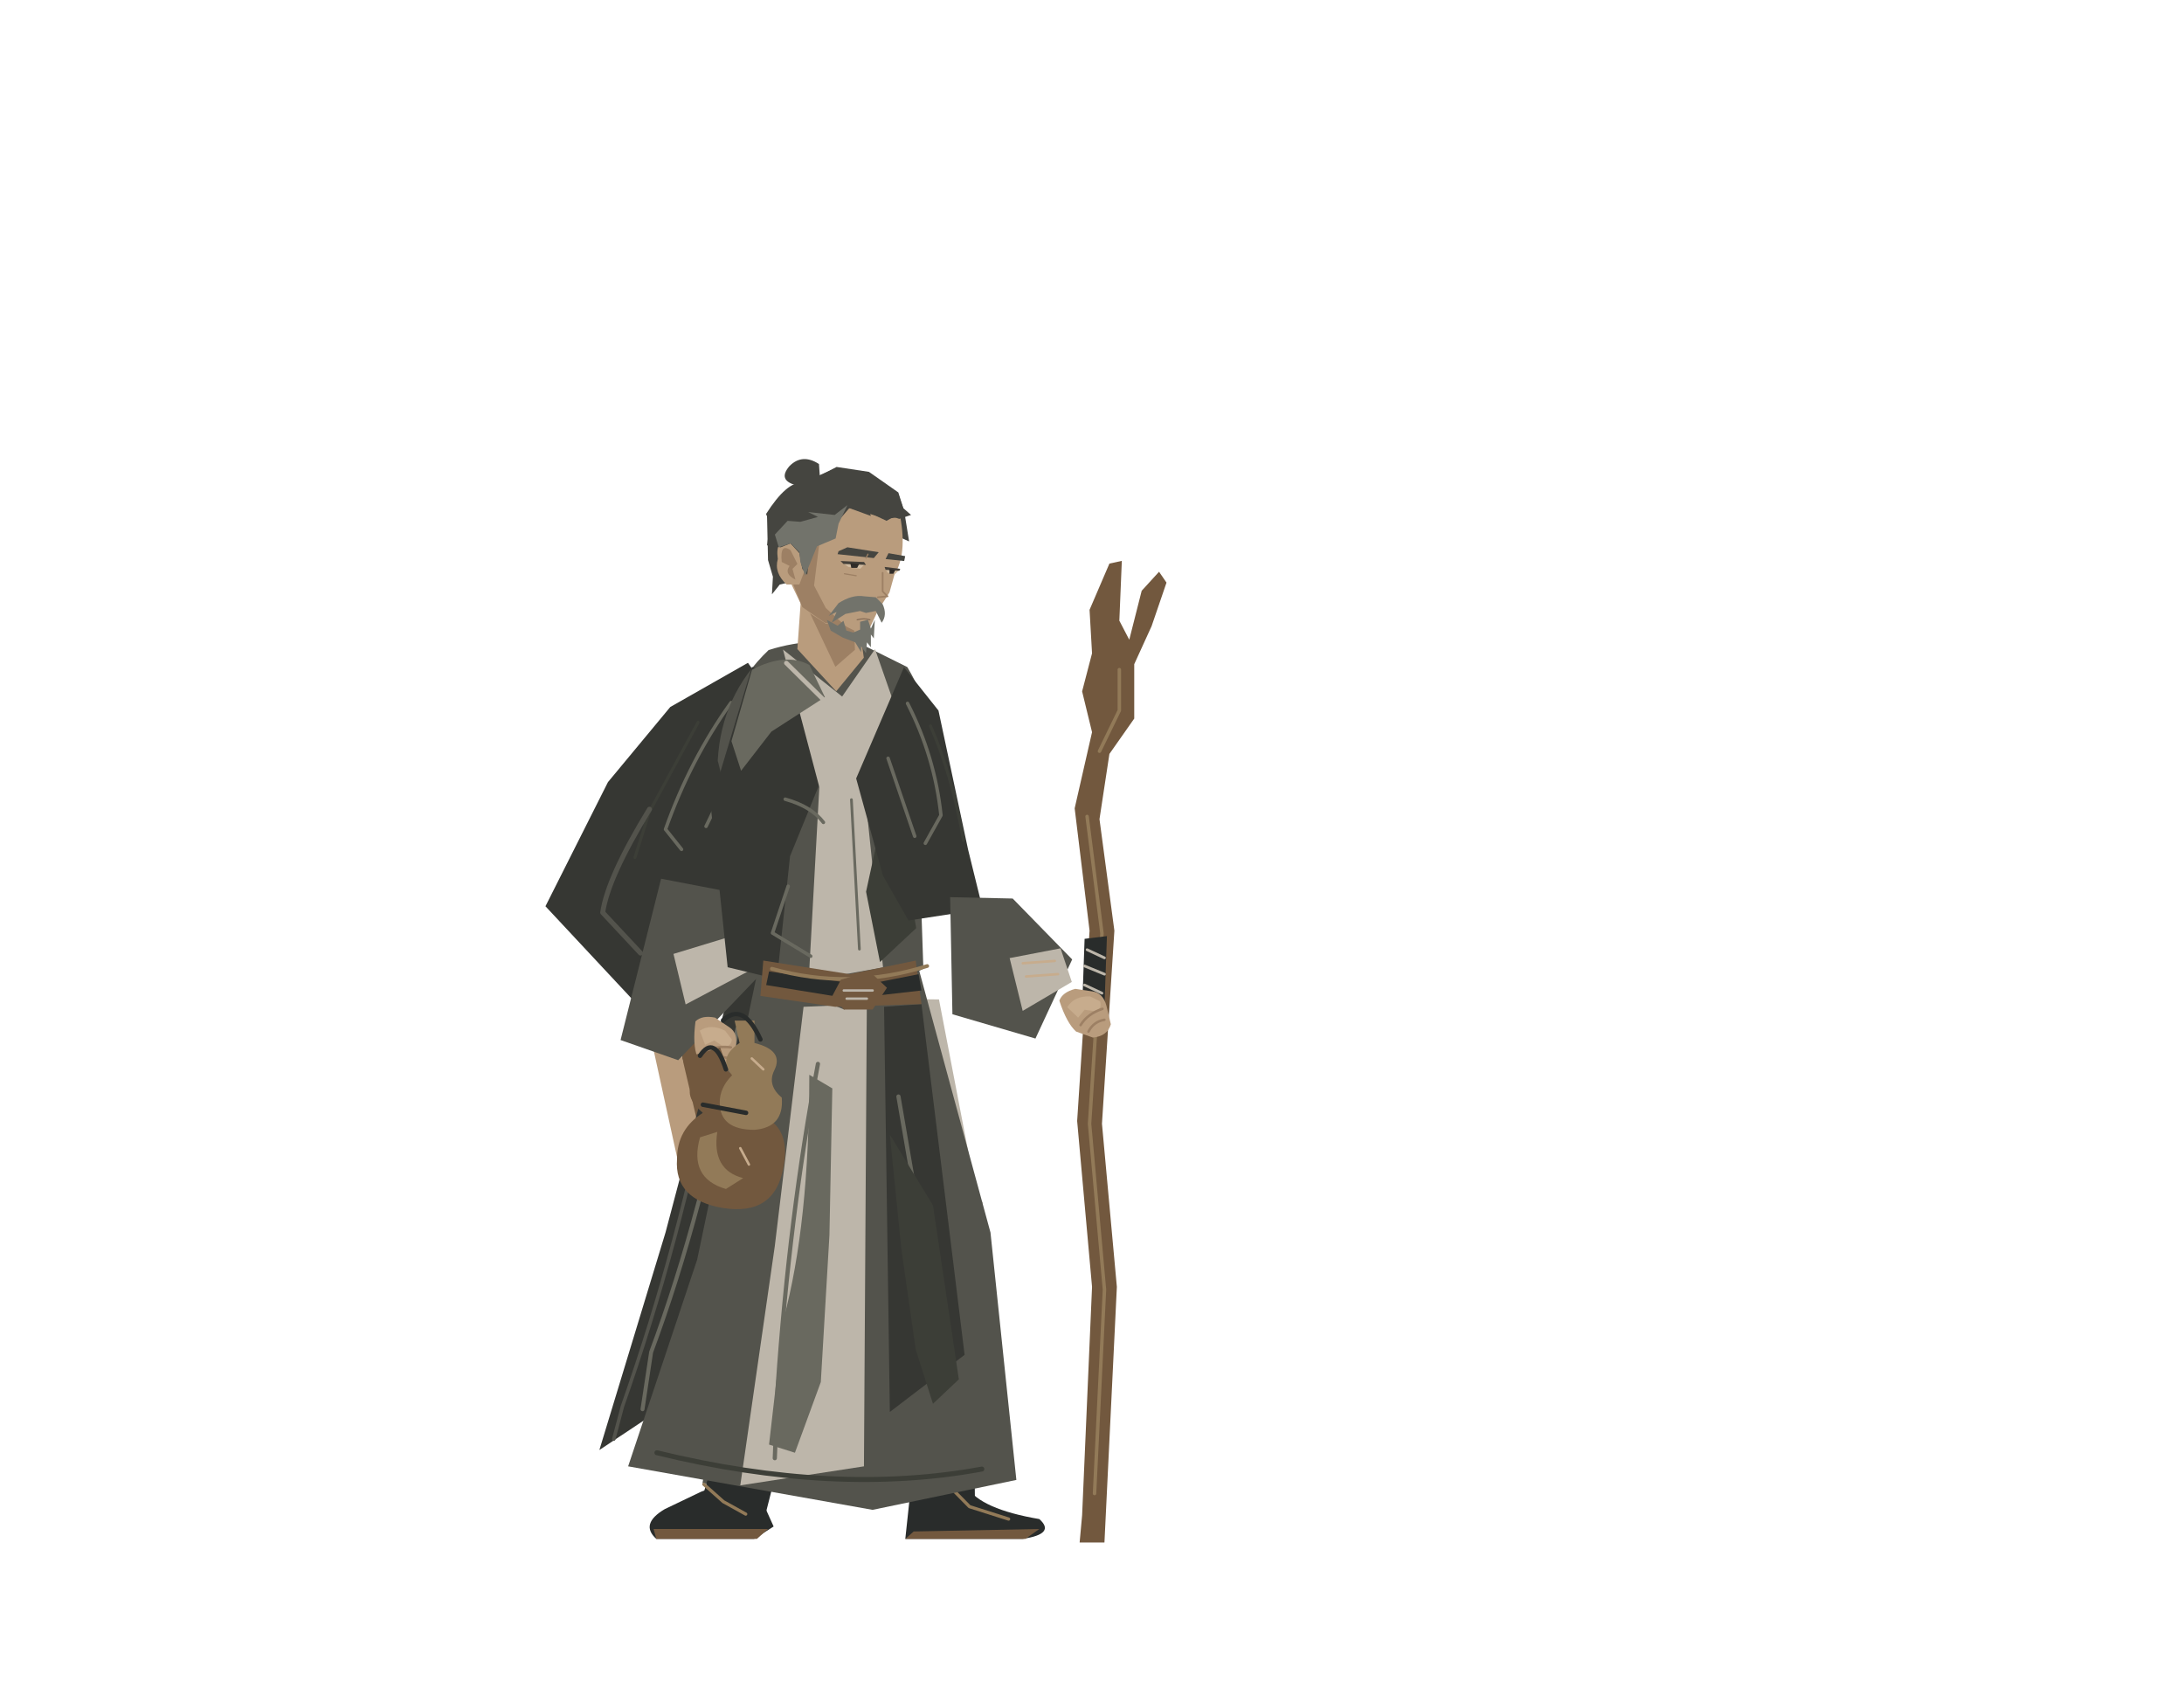
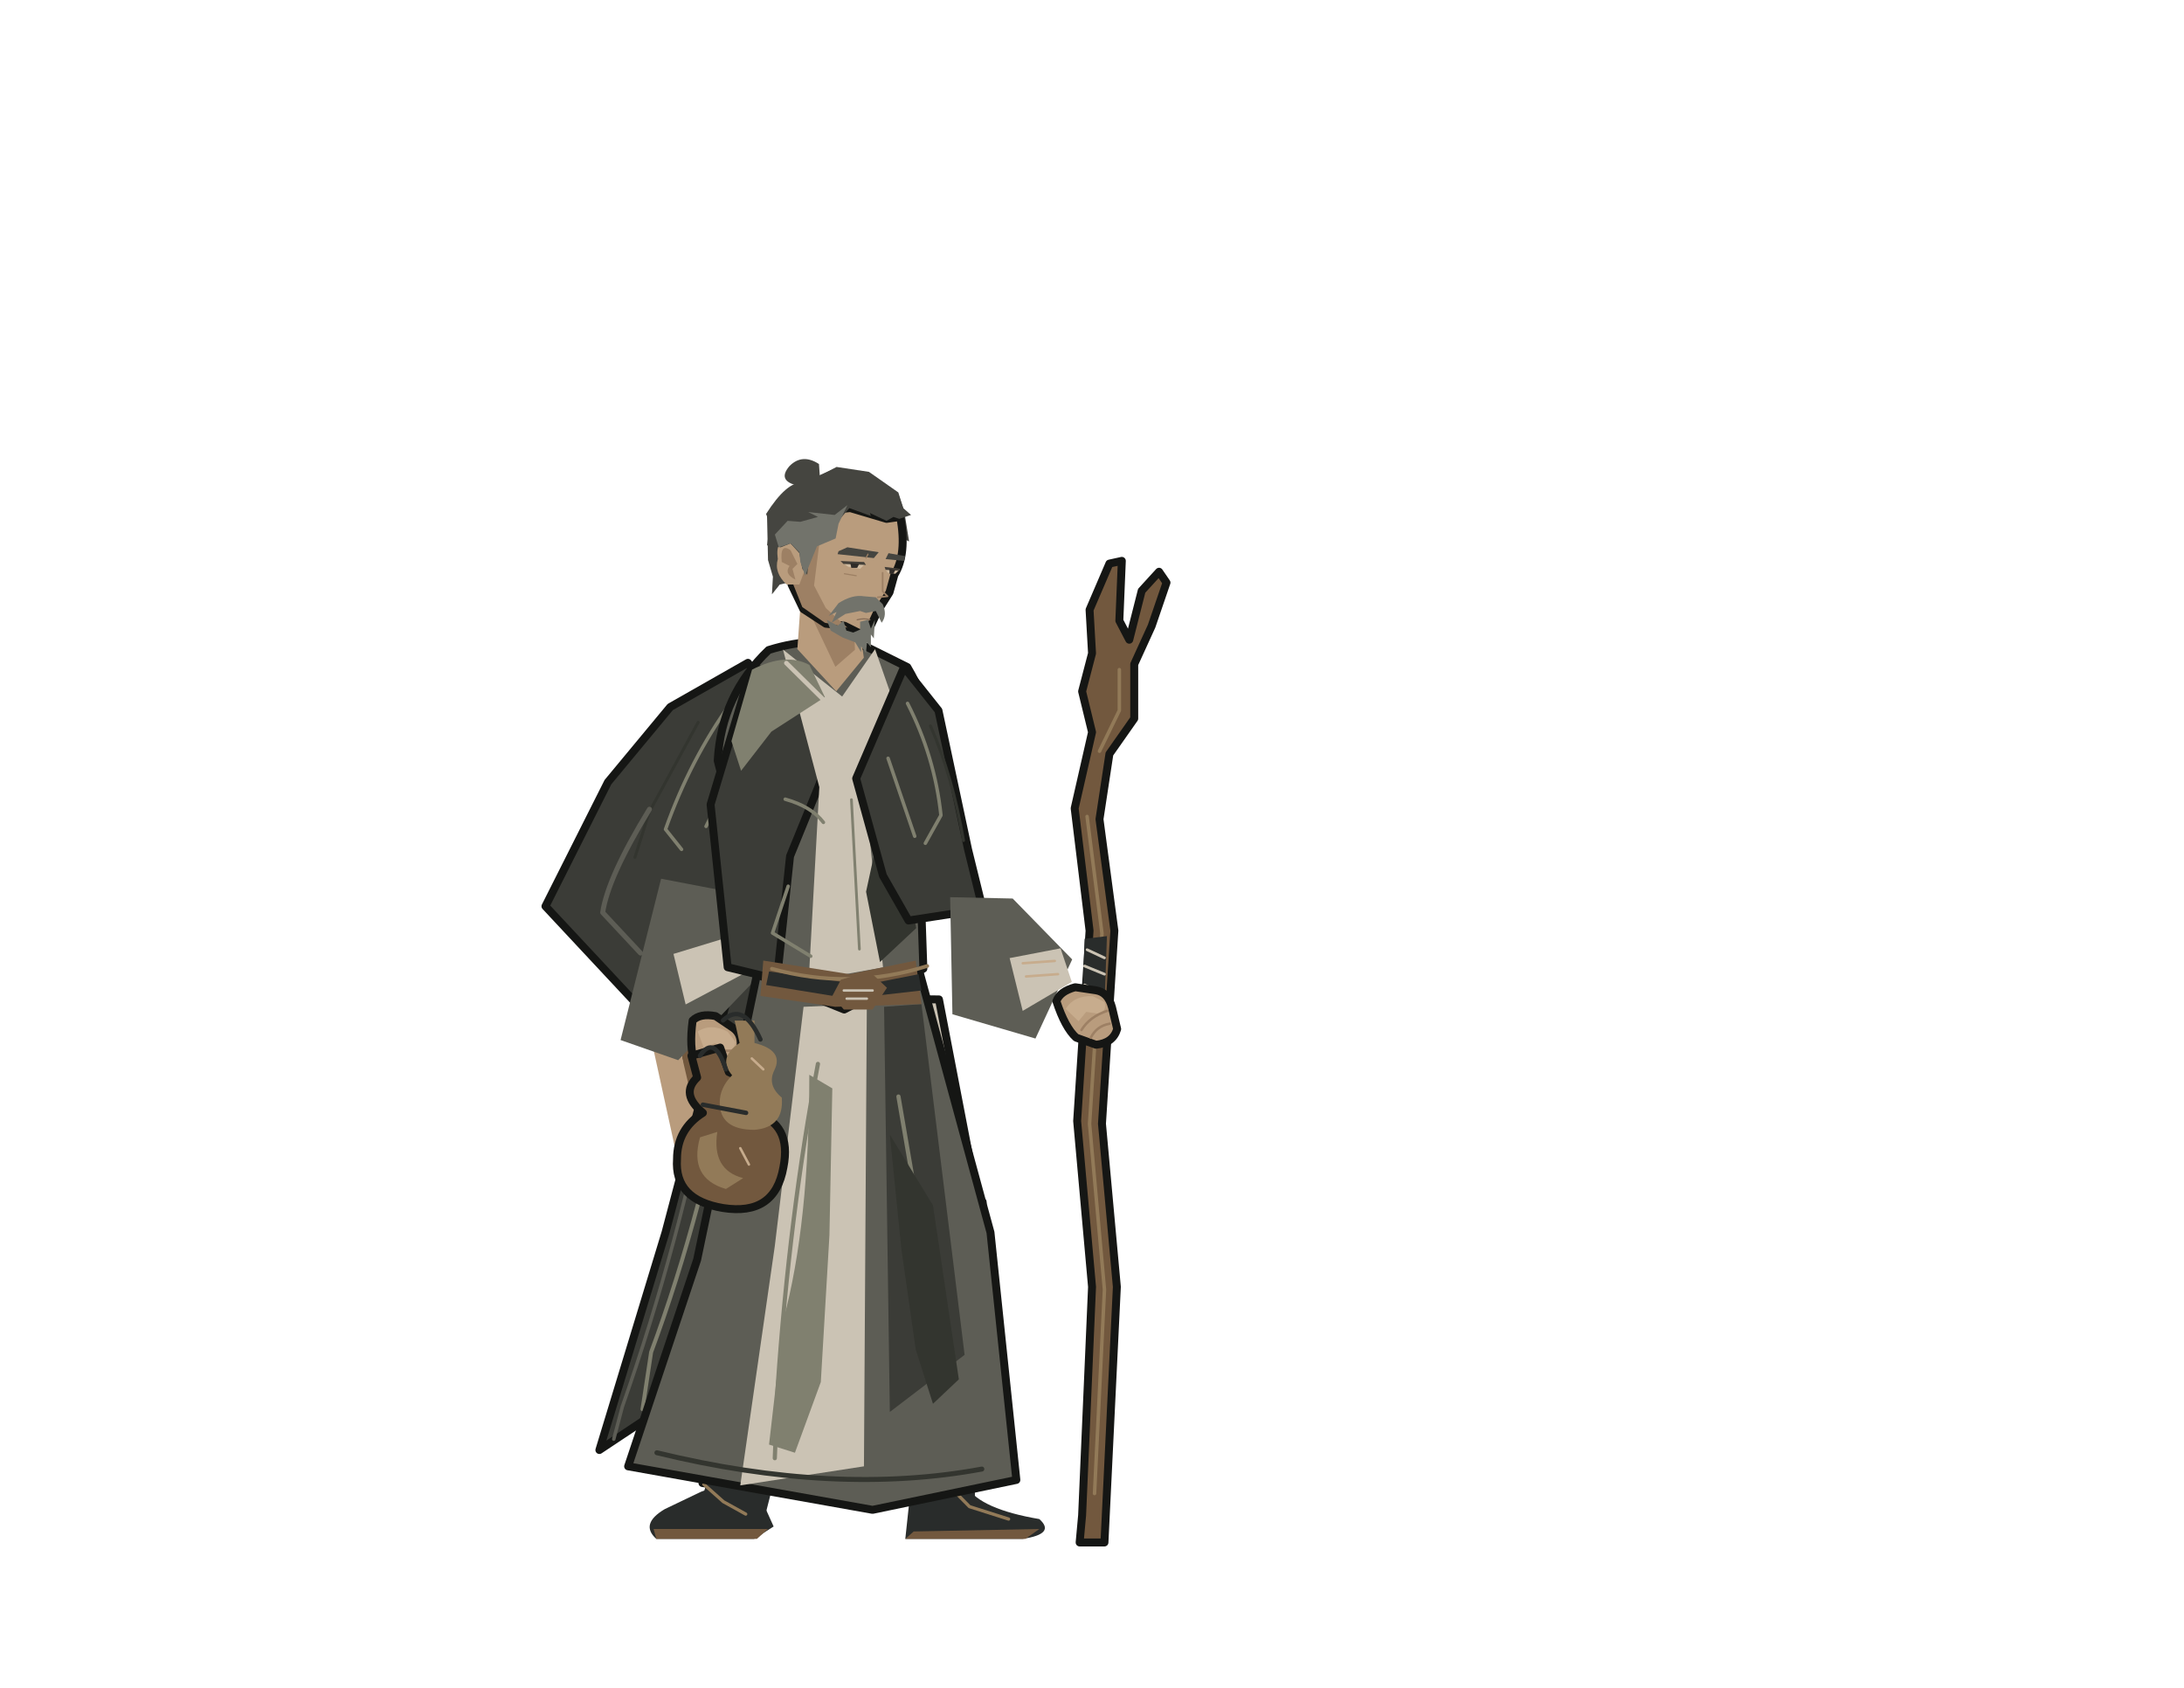
<svg xmlns="http://www.w3.org/2000/svg" viewBox="-100 -140 880 680" role="img" aria-label="HONRO damheo.v010 idle">
  <g id="root" transform="matrix(1 0 0 1 0 0)" opacity="1" />
  <g id="prop_back" transform="matrix(0.99942 -0.0341 0.03412 1 -8.73683 10.37526)" opacity="1">
    <path id="stakes" d="M166.999 227.28L176.269 222.898L189.015 323.683L179.745 325.874Z" fill="#72583E" />
    <path id="second_stake" d="M156.57 244.808L165.84 240.426L182.062 321.492L171.634 326.969Z" fill="#B99C7D" />
    <path id="stake_chisel" d="M169.316 231.662L175.11 229.471 179.745 264.527 175.11 265.622Z" fill="#927A58" />
  </g>
  <g id="rear_thigh" transform="matrix(0.98554 -0.16946 0.16946 0.98554 -40.8651 43.67921)" opacity="1">
-     <path id="rear_leg" d="M201.761 257.954L233.048 266.718L222.619 375.17L184.38 372.979L184.38 363.12Z" fill="#53534C" />
+     <path id="rear_leg" d="M201.761 257.954L233.048 266.718L222.619 375.17L184.38 372.979L184.38 363.12Z" fill="#5d5d55" stroke="#151614" stroke-width="3.2" stroke-linecap="round" stroke-linejoin="round" />
  </g>
  <g id="rear_shin" transform="matrix(0.9886 0.1506 -0.1506 0.9886 72.26191 -24.20874)" opacity="1">
-     <path id="rear_lower_leg" d="M186.697 344.497L221.46 349.974L207.555 459.523L182.062 459.523Z" fill="#53534C" />
+     <path id="rear_lower_leg" d="M186.697 344.497L221.46 349.974L207.555 459.523L182.062 459.523Z" fill="#5d5d55" stroke="#151614" stroke-width="3.2" stroke-linecap="round" stroke-linejoin="round" />
    <path id="rear_ankle" d="M186.697 436.517L212.19 436.517L208.714 471.573L182.062 471.573Z" fill="#292C2B" />
  </g>
  <g id="rear_foot" transform="matrix(1 0 0 1 0 0)" opacity="1">
    <path id="rear_cloth_shoe" d="M182.468 461Q194.843 456 207.218 465L211.718 475L203.843 480L164.468 480Q157.718 474 167.843 468Z" fill="#292C2B" />
    <path id="rear_shoe_sole" d="M163.343 476L209.468 476L204.968 480L164.468 480Z" fill="#72583E" />
    <path id="rear_boot_seam" d="M183.593 458L191.468 465 200.468 470" fill="none" stroke="#927A58" stroke-width="1.3" stroke-linecap="round" stroke-linejoin="round" />
  </g>
  <g id="front_thigh" transform="matrix(0.99674 -0.08069 0.08069 0.99674 -20.15873 23.61957)" opacity="1">
-     <path id="front_leg" d="M242.317 259.049L278.239 262.336L290.985 378.457L252.746 378.457Z" fill="#BDB6AA" />
+     <path id="front_leg" d="M242.317 259.049L278.239 262.336L290.985 378.457L252.746 378.457Z" fill="#cbc3b4" stroke="#151614" stroke-width="3.2" stroke-linecap="round" stroke-linejoin="round" />
  </g>
  <g id="front_shin" transform="matrix(0.99758 0.06949 -0.06949 0.99758 32.98898 -18.29163)" opacity="1">
-     <path id="front_lower_leg" d="M257.381 343.401L287.509 343.401L290.985 466.096L264.334 466.096Z" fill="#BDB6AA" />
+     <path id="front_lower_leg" d="M257.381 343.401L287.509 343.401L290.985 466.096L264.334 466.096Z" fill="#cbc3b4" stroke="#151614" stroke-width="3.2" stroke-linecap="round" stroke-linejoin="round" />
    <path id="front_ankle" d="M264.334 426.658L289.826 426.658L293.303 470.477L267.81 473.764Z" fill="#292C2B" />
  </g>
  <g id="front_foot" transform="matrix(1 0 0 1 0 0)" opacity="1">
    <path id="front_cloth_shoe" d="M267.022 459L289.522 459Q295.147 468 318.772 472Q325.522 478 312.022 480L264.772 480Z" fill="#292C2B" />
    <path id="front_shoe_sole" d="M268.147 477L318.772 476L313.147 480L264.772 480Z" fill="#72583E" />
    <path id="front_boot_seam" d="M282.772 459L290.647 467 306.397 472" fill="none" stroke="#927A58" stroke-width="1.3" stroke-linecap="round" stroke-linejoin="round" />
  </g>
  <g id="rear_cloth" transform="matrix(1 0 0 1 0 2.19096)" opacity="1">
-     <path id="robe_back" d="M198.285 240.426L242.317 256.858L215.666 392.698L141.506 441.995L168.157 354.356Z" fill="#363733" />
-     <path id="rear_robe_folds" d="M197.126 272.195Q183.221 346.688 162.364 402.558L158.887 425.563M208.714 299.582L195.968 360.929" fill="none" stroke="#69695F" stroke-width="1.6" stroke-linecap="round" stroke-linejoin="round" />
-     <path id="robe_bound_edge" d="M187.856 286.436Q173.951 358.738 150.776 424.467L147.3 437.613" fill="none" stroke="#53534C" stroke-width="1.4" stroke-linecap="round" stroke-linejoin="round" />
+     <path id="robe_back" d="M198.285 240.426L242.317 256.858L215.666 392.698L141.506 441.995L168.157 354.356Z" fill="#3b3c37" stroke="#151614" stroke-width="3.2" stroke-linecap="round" stroke-linejoin="round" />
+     <path id="rear_robe_folds" d="M197.126 272.195Q183.221 346.688 162.364 402.558L158.887 425.563M208.714 299.582L195.968 360.929" fill="none" stroke="#80806f" stroke-width="1.6" stroke-linecap="round" stroke-linejoin="round" />
+     <path id="robe_bound_edge" d="M187.856 286.436Q173.951 358.738 150.776 424.467L147.3 437.613" fill="none" stroke="#5d5d55" stroke-width="1.4" stroke-linecap="round" stroke-linejoin="round" />
  </g>
  <g id="pelvis" transform="matrix(1 0 0 1 0 2.19096)" opacity="1" />
  <g id="rear_upper_arm" transform="matrix(0.99806 0.06229 -0.06229 0.99806 4.27237 -9.81513)" opacity="1" />
  <g id="rear_sleeve" transform="matrix(0.99806 0.06229 -0.06229 0.99806 4.27237 -9.81513)" opacity="1">
-     <path id="rear_sleeve" d="M205.238 124.305L230.73 156.074L216.825 211.944L171.634 266.718L129.919 227.28L151.935 175.793L175.11 144.024Z" fill="#363733" />
-     <path id="rear_sleeve_folds" d="M199.444 140.737Q184.38 164.838 176.269 193.32L183.221 200.989M206.396 157.169L192.491 191.129" fill="none" stroke="#69695F" stroke-width="1.4" stroke-linecap="round" stroke-linejoin="round" />
-     <path id="rear_sleeve_seam" d="M186.697 149.501L169.316 186.748 164.681 205.371" fill="none" stroke="#3C3E37" stroke-width="1.2" stroke-linecap="round" stroke-linejoin="round" />
-     <path id="sleeve_weight" d="M169.316 185.652Q154.252 214.135 153.094 228.376L169.316 243.713" fill="none" stroke="#53534C" stroke-width="2" stroke-linecap="round" stroke-linejoin="round" />
+     <path id="rear_sleeve" d="M205.238 124.305L230.73 156.074L216.825 211.944L171.634 266.718L129.919 227.28L151.935 175.793L175.11 144.024Z" fill="#3b3c37" stroke="#151614" stroke-width="3.2" stroke-linecap="round" stroke-linejoin="round" />
+     <path id="rear_sleeve_folds" d="M199.444 140.737Q184.38 164.838 176.269 193.32L183.221 200.989M206.396 157.169L192.491 191.129" fill="none" stroke="#80806f" stroke-width="1.4" stroke-linecap="round" stroke-linejoin="round" />
+     <path id="rear_sleeve_seam" d="M186.697 149.501L169.316 186.748 164.681 205.371" fill="none" stroke="#33352f" stroke-width="1.2" stroke-linecap="round" stroke-linejoin="round" />
+     <path id="sleeve_weight" d="M169.316 185.652Q154.252 214.135 153.094 228.376L169.316 243.713" fill="none" stroke="#5d5d55" stroke-width="2" stroke-linecap="round" stroke-linejoin="round" />
  </g>
  <g id="rear_forearm" transform="matrix(0.99214 -0.12514 0.12514 0.99214 -32.73303 25.51257)" opacity="1">
-     <path id="rear_sleeve_light" d="M173.951 211.944L207.555 222.898L212.19 252.476L171.634 285.341L149.618 274.386Z" fill="#53534C" />
-     <path id="rear_cuff" d="M175.11 242.617L200.602 238.235L206.396 252.476L177.428 263.431Z" fill="#BDB6AA" />
+     <path id="rear_sleeve_light" d="M173.951 211.944L207.555 222.898L212.19 252.476L171.634 285.341L149.618 274.386Z" fill="#5d5d55" />
+     <path id="rear_cuff" d="M175.11 242.617L200.602 238.235L206.396 252.476L177.428 263.431Z" fill="#cbc3b4" />
  </g>
  <g id="rear_hand" transform="matrix(0.98172 -0.19032 0.19032 0.98172 -48.59991 40.52712)" opacity="1">
-     <path id="rear_hand_shape" d="M180.697 270.291Q183.697 268.291 188.697 270.291L193.697 275.291Q196.697 278.291 194.697 283.291L191.697 290.291Q187.697 293.291 182.697 290.291L178.697 284.291Q177.697 279.291 180.697 270.291Z" fill="#B99C7D" />
-     <path id="rear_thumb" d="M181.697 274.291Q186.697 272.291 191.697 276.291L193.697 280.291Q192.697 283.291 189.697 282.291L186.697 279.291 182.697 280.291Z" fill="#C7AC8D" />
-     <path id="rear_knuckles" d="M181.697 283.291Q186.697 281.291 192.697 283.291M182.697 287.291Q186.697 285.291 190.697 287.291" fill="none" stroke="#9D8064" stroke-width="1" stroke-linecap="round" stroke-linejoin="round" />
+     <path id="rear_hand_shape" d="M179.62 269.75Q183.16 267.39 189.06 269.75L194.96 275.65Q198.5 279.19 196.14 285.09L192.6 293.35Q187.88 296.89 181.98 293.35L177.26 286.27Q176.08 280.37 179.62 269.75Z" fill="#B99C7D" stroke="#151614" stroke-width="3.2" stroke-linecap="round" stroke-linejoin="round" />
+     <path id="rear_thumb" d="M180.8 274.47Q186.7 272.11 192.6 276.83L194.96 281.55Q193.78 285.09 190.24 283.91L186.7 280.37 181.98 281.55Z" fill="#C7AC8D" />
+     <path id="rear_knuckles" d="M180.8 285.09Q186.7 282.73 193.78 285.09M181.98 289.81Q186.7 287.45 191.42 289.81" fill="none" stroke="#9D8064" stroke-width="1" stroke-linecap="round" stroke-linejoin="round" />
  </g>
  <g id="front_cloth" transform="matrix(1 0 0 1 0 2.19096)" opacity="1">
-     <path id="robe_skirt" d="M206.396 243.713L268.969 243.713L299.096 354.356L309.525 454.045L251.588 466.096L153.094 448.568L180.904 365.311Z" fill="#53534C" />
-     <path id="robe_inner" d="M223.778 263.431L249.27 262.336L248.111 448.568L198.285 456.236L212.19 359.834Z" fill="#BDB6AA" />
-     <path id="robe_front_edge" d="M256.223 263.431L271.286 262.336L288.668 403.653L258.54 426.658Z" fill="#363733" />
-     <path id="front_robe_folds" d="M229.571 286.436Q217.984 347.783 213.349 416.799L212.19 445.281M262.016 299.582L277.08 387.221 279.397 414.608" fill="none" stroke="#69695F" stroke-width="1.7" stroke-linecap="round" stroke-linejoin="round" />
-     <path id="robe_hem" d="M164.681 443.09Q236.524 460.618 295.62 449.663" fill="none" stroke="#3C3E37" stroke-width="2" stroke-linecap="round" stroke-linejoin="round" />
-     <path id="robe_weight" d="M226.095 290.818Q226.095 351.07 215.666 389.412L209.873 439.804 220.301 443.09 230.73 414.608 234.206 355.452 235.365 296.296Z" fill="#69695F" />
-     <path id="robe_knee_shadow" d="M258.54 314.919L275.921 343.401 286.35 413.512 275.921 423.372 268.969 401.462 263.175 360.929Z" fill="#3C3E37" />
+     <path id="robe_skirt" d="M206.396 243.713L268.969 243.713L299.096 354.356L309.525 454.045L251.588 466.096L153.094 448.568L180.904 365.311Z" fill="#5d5d55" stroke="#151614" stroke-width="3.2" stroke-linecap="round" stroke-linejoin="round" />
+     <path id="robe_inner" d="M223.778 263.431L249.27 262.336L248.111 448.568L198.285 456.236L212.19 359.834Z" fill="#cbc3b4" />
+     <path id="robe_front_edge" d="M256.223 263.431L271.286 262.336L288.668 403.653L258.54 426.658Z" fill="#3b3c37" />
+     <path id="front_robe_folds" d="M229.571 286.436Q217.984 347.783 213.349 416.799L212.19 445.281M262.016 299.582L277.08 387.221 279.397 414.608" fill="none" stroke="#80806f" stroke-width="1.7" stroke-linecap="round" stroke-linejoin="round" />
+     <path id="robe_hem" d="M164.681 443.09Q236.524 460.618 295.62 449.663" fill="none" stroke="#33352f" stroke-width="2" stroke-linecap="round" stroke-linejoin="round" />
+     <path id="robe_weight" d="M226.095 290.818Q226.095 351.07 215.666 389.412L209.873 439.804 220.301 443.09 230.73 414.608 234.206 355.452 235.365 296.296Z" fill="#80806f" />
+     <path id="robe_knee_shadow" d="M258.54 314.919L275.921 343.401 286.35 413.512 275.921 423.372 268.969 401.462 263.175 360.929Z" fill="#33352f" />
  </g>
  <g id="prop_hip" transform="matrix(1 0 0 1 0 2.19096)" opacity="1">
-     <path id="gourd_large" d="M178.586 283.15L190.174 279.863L193.65 289.723Q206.396 295.2 204.079 306.155Q219.143 310.537 215.666 328.065Q212.19 347.783 191.333 344.497Q171.634 341.211 172.792 324.778Q172.792 312.728 183.221 306.155Q173.951 298.487 180.904 291.914Z" fill="#72583E" />
+     <path id="gourd_large" d="M178.586 283.15L190.174 279.863L193.65 289.723Q206.396 295.2 204.079 306.155Q219.143 310.537 215.666 328.065Q212.19 347.783 191.333 344.497Q171.634 341.211 172.792 324.778Q172.792 312.728 183.221 306.155Q173.951 298.487 180.904 291.914Z" fill="#72583E" stroke="#151614" stroke-width="3.2" stroke-linecap="round" stroke-linejoin="round" />
    <path id="gourd_small" d="M196 269 L204 269 L204 278 Q216 281 212 289 Q209 295 215 300 Q216 312 204 313 Q190 313 190 302 Q190 296 195 291 Q189 284 198 278Z" fill="#927A58" />
    <path id="gourd_cord" d="M182.062 283.15Q187.856 274.386 192.491 288.627M183.221 302.869L200.602 306.155M191.333 268.909Q199.444 261.24 206.396 276.577" fill="none" stroke="#292C2B" stroke-width="1.8" stroke-linecap="round" stroke-linejoin="round" />
    <path id="gourd_light" d="M182.062 316.014Q177.428 332.447 192.491 336.829L199.444 332.447Q186.697 329.16 189.015 313.823Z" fill="#927A58" />
    <path id="gourd_scratch" d="M198.285 320.396L201.761 326.969M202.92 284.245L207.555 288.627" fill="none" stroke="#C7AC8D" stroke-width="1" stroke-linecap="round" stroke-linejoin="round" />
  </g>
  <g id="thorax" transform="matrix(0.99942 -0.0341 0.03412 1 -8.73683 10.37526)" opacity="1">
-     <path id="torso" d="M214.507 118.828Q234.206 113.35 253.905 118.828L270.127 127.591Q282.874 150.597 280.556 180.175L272.445 215.23 272.445 249.19 240 264.527 205.238 249.19Q195.968 222.898 199.444 194.416L192.491 162.647Q194.809 136.355 214.507 118.828Z" fill="#53534C" />
-     <path id="torso_outer" d="M207.555 125.4L226.095 131.973L236.524 165.933L220.301 202.084L213.349 251.381L193.65 245.904L189.015 180.175Z" fill="#363733" />
-     <path id="inner_lapel" d="M220.301 118.828L243.476 138.546L257.381 119.923L268.969 157.169L251.588 181.27L256.223 248.095L226.095 252.476L233.048 174.697Z" fill="#BDB6AA" />
-     <path id="shoulder_plane" d="M207.555 126.496Q221.46 119.923 230.73 125.4L236.524 138.546 214.507 151.692 201.761 167.029 198.285 154.978Z" fill="#69695F" />
-     <path id="rib_plane" d="M263.175 167.029L277.08 164.838 266.651 207.562 270.127 232.758 255.064 245.904 250.429 217.421Z" fill="#3C3E37" />
-     <path id="chest_fold" d="M219.143 179.079Q229.571 182.366 234.206 188.939M219.143 214.135L212.19 232.758 227.254 242.617" fill="none" stroke="#69695F" stroke-width="1.4" stroke-linecap="round" stroke-linejoin="round" />
-     <path id="collar_edge" d="M221.46 124.305L241.159 145.119 236.524 172.506M257.381 124.305L262.016 154.978" fill="none" stroke="#BDB6AA" stroke-width="1.8" stroke-linecap="round" stroke-linejoin="round" />
-     <path id="lapel_seam" d="M245.794 180.175L246.952 240.426" fill="none" stroke="#69695F" stroke-width="1.1" stroke-linecap="round" stroke-linejoin="round" />
+     <path id="torso" d="M214.507 118.828Q234.206 113.35 253.905 118.828L270.127 127.591Q282.874 150.597 280.556 180.175L272.445 215.23 272.445 249.19 240 264.527 205.238 249.19Q195.968 222.898 199.444 194.416L192.491 162.647Q194.809 136.355 214.507 118.828Z" fill="#5d5d55" stroke="#151614" stroke-width="3.2" stroke-linecap="round" stroke-linejoin="round" />
+     <path id="torso_outer" d="M207.555 125.4L226.095 131.973L236.524 165.933L220.301 202.084L213.349 251.381L193.65 245.904L189.015 180.175Z" fill="#3b3c37" stroke="#151614" stroke-width="3.2" stroke-linecap="round" stroke-linejoin="round" />
+     <path id="inner_lapel" d="M220.301 118.828L243.476 138.546L257.381 119.923L268.969 157.169L251.588 181.27L256.223 248.095L226.095 252.476L233.048 174.697Z" fill="#cbc3b4" />
+     <path id="shoulder_plane" d="M207.555 126.496Q221.46 119.923 230.73 125.4L236.524 138.546 214.507 151.692 201.761 167.029 198.285 154.978Z" fill="#80806f" />
+     <path id="rib_plane" d="M263.175 167.029L277.08 164.838 266.651 207.562 270.127 232.758 255.064 245.904 250.429 217.421Z" fill="#33352f" />
+     <path id="chest_fold" d="M219.143 179.079Q229.571 182.366 234.206 188.939M219.143 214.135L212.19 232.758 227.254 242.617" fill="none" stroke="#80806f" stroke-width="1.4" stroke-linecap="round" stroke-linejoin="round" />
+     <path id="collar_edge" d="M221.46 124.305L241.159 145.119 236.524 172.506M257.381 124.305L262.016 154.978" fill="none" stroke="#cbc3b4" stroke-width="1.8" stroke-linecap="round" stroke-linejoin="round" />
+     <path id="lapel_seam" d="M245.794 180.175L246.952 240.426" fill="none" stroke="#80806f" stroke-width="1.1" stroke-linecap="round" stroke-linejoin="round" />
  </g>
  <g id="neck" transform="matrix(0.99942 -0.0341 0.03412 1 -8.73683 10.37526)" opacity="1">
    <path id="neck" d="M228.412 96.918L250.429 102.395 252.746 123.21 241.159 136.355 226.095 118.828Z" fill="#B99C7D" />
    <path id="neck_turn" d="M230.73 102.395L249.27 111.159 249.27 119.923 241.159 126.496Z" fill="#9D8064" />
  </g>
  <g id="front_upper_arm" transform="matrix(0.98997 0.1413 -0.1413 0.98997 17.14979 -35.36167)" opacity="1" />
  <g id="front_sleeve" transform="matrix(0.98997 0.1413 -0.1413 0.98997 17.14979 -35.36167)" opacity="1">
-     <path id="front_sleeve" d="M267.81 127.591L284.033 142.928L303.731 196.607L313.001 219.612L284.033 228.376L271.286 211.944L255.064 174.697Z" fill="#363733" />
-     <path id="front_sleeve_folds" d="M271.286 141.833Q285.191 161.551 290.985 184.556L286.35 196.607M266.651 164.838L281.715 194.416" fill="none" stroke="#69695F" stroke-width="1.4" stroke-linecap="round" stroke-linejoin="round" />
-     <path id="front_sleeve_seam" d="M281.715 149.501Q293.303 168.124 301.414 193.32" fill="none" stroke="#3C3E37" stroke-width="1.2" stroke-linecap="round" stroke-linejoin="round" />
+     <path id="front_sleeve" d="M267.81 127.591L284.033 142.928L303.731 196.607L313.001 219.612L284.033 228.376L271.286 211.944L255.064 174.697Z" fill="#3b3c37" stroke="#151614" stroke-width="3.2" stroke-linecap="round" stroke-linejoin="round" />
+     <path id="front_sleeve_folds" d="M271.286 141.833Q285.191 161.551 290.985 184.556L286.35 196.607M266.651 164.838L281.715 194.416" fill="none" stroke="#80806f" stroke-width="1.4" stroke-linecap="round" stroke-linejoin="round" />
+     <path id="front_sleeve_seam" d="M281.715 149.501Q293.303 168.124 301.414 193.32" fill="none" stroke="#33352f" stroke-width="1.2" stroke-linecap="round" stroke-linejoin="round" />
  </g>
  <g id="front_forearm" transform="matrix(0.97077 -0.24001 0.24001 0.97077 -56.31945 81.34329)" opacity="1">
-     <path id="front_sleeve_light" d="M295.62 217.421L319.954 223.994L337.335 253.572L315.319 280.959L285.191 263.431Z" fill="#53534C" />
-     <path id="front_cuff" d="M313.001 246.999L333.859 248.095L335.017 262.336L313.001 268.909Z" fill="#BDB6AA" />
+     <path id="front_sleeve_light" d="M295.62 217.421L319.954 223.994L337.335 253.572L315.319 280.959L285.191 263.431Z" fill="#5d5d55" />
+     <path id="front_cuff" d="M313.001 246.999L333.859 248.095L335.017 262.336L313.001 268.909Z" fill="#cbc3b4" />
    <path id="cuff_wear" d="M317.636 250.286L330.382 252.476M317.636 255.763L330.382 257.954" fill="none" stroke="#C7AC8D" stroke-width="1" stroke-linecap="round" stroke-linejoin="round" />
  </g>
  <g id="belt" transform="matrix(1 0 0 1 0 2.19096)" opacity="1">
    <path id="belt" d="M207.555 244.808L242.317 250.286L268.969 244.808L271.286 262.336L236.524 263.431L206.396 259.049Z" fill="#72583E" />
    <path id="belt_inner" d="M209.873 249.19L248.111 254.667L270.127 250.286L271.286 256.858L242.317 260.145L208.714 254.667Z" fill="#292C2B" />
    <path id="belt_edge" d="M211.031 248.095Q242.317 256.858 273.604 246.999" fill="none" stroke="#927A58" stroke-width="1.5" stroke-linecap="round" stroke-linejoin="round" />
    <path id="belt_knot" d="M238.841 252.476L250.429 249.19 257.381 255.763 251.588 264.527 240 264.527 235.365 259.049Z" fill="#72583E" />
-     <path id="belt_knot_stitch" d="M240 256.858L251.588 256.858M241.159 260.145L249.27 260.145" fill="none" stroke="#BDB6AA" stroke-width="1" stroke-linecap="round" stroke-linejoin="round" />
+     <path id="belt_knot_stitch" d="M240 256.858L251.588 256.858M241.159 260.145L249.27 260.145" fill="none" stroke="#cbc3b4" stroke-width="1" stroke-linecap="round" stroke-linejoin="round" />
  </g>
  <g id="weapon" transform="matrix(1 0 0 1 3 -9.09548)" opacity="1">
-     <path id="staff" d="M333.017 479.573L337.017 387.552L331.017 320.728L336.017 244.044L330.017 194.748L337.017 164.074L333.017 147.642L337.017 132.305L336.017 114.777L344.017 96.154L349.017 95.059L348.017 119.159L352.017 126.828L357.017 107.109L364.017 99.441L367.017 103.823L361.017 121.35L354.017 136.687L354.017 158.597L344.017 172.838L340.017 199.129L346.017 244.044L341.017 321.824L347.017 387.552L342.017 490.528L332.017 490.528Z" fill="#72583E" />
+     <path id="staff" d="M333.017 479.573L337.017 387.552L331.017 320.728L336.017 244.044L330.017 194.748L337.017 164.074L333.017 147.642L337.017 132.305L336.017 114.777L344.017 96.154L349.017 95.059L348.017 119.159L352.017 126.828L357.017 107.109L364.017 99.441L367.017 103.823L361.017 121.35L354.017 136.687L354.017 158.597L344.017 172.838L340.017 199.129L346.017 244.044L341.017 321.824L347.017 387.552L342.017 490.528L332.017 490.528Z" fill="#72583E" stroke="#151614" stroke-width="3.2" stroke-linecap="round" stroke-linejoin="round" />
    <path id="staff_grain" d="M338.017 470.809L342.017 388.648 336.017 321.824 341.017 245.14 335.017 198.034M340.017 171.742L348.017 155.31 348.017 138.878" fill="none" stroke="#927A58" stroke-width="1.4" stroke-linecap="round" stroke-linejoin="round" />
    <path id="staff_wrap" d="M334.017 247.331L343.017 246.235 342.017 274.718 333.017 275.813Z" fill="#292C2B" />
-     <path id="staff_wrap_cord" d="M335.017 251.713L342.017 254.999M334.017 258.286L342.017 261.572M334.017 265.954L341.017 269.24" fill="none" stroke="#BDB6AA" stroke-width="1.1" stroke-linecap="round" stroke-linejoin="round" />
+     <path id="staff_wrap_cord" d="M335.017 251.713L342.017 254.999M334.017 258.286L342.017 261.572M334.017 265.954L341.017 269.24" fill="none" stroke="#cbc3b4" stroke-width="1.1" stroke-linecap="round" stroke-linejoin="round" />
  </g>
  <g id="front_hand" transform="matrix(0.80288 -0.59614 0.59614 0.80288 -95.84084 245.8042)" opacity="1">
-     <path id="front_hand_shape" d="M329.017 265.909Q332.017 263.909 337.017 265.909L342.017 270.909Q345.017 273.909 343.017 278.909L340.017 285.909Q336.017 288.909 331.017 285.909L327.017 279.909Q326.017 274.909 329.017 265.909Z" fill="#B99C7D" />
-     <path id="front_thumb" d="M330.017 269.909Q335.017 267.909 340.017 271.909L342.017 275.909Q341.017 278.909 338.017 277.909L335.017 274.909 331.017 275.909Z" fill="#C7AC8D" />
-     <path id="front_knuckles" d="M330.017 278.909Q335.017 276.909 341.017 278.909M331.017 282.909Q335.017 280.909 339.017 282.909" fill="none" stroke="#9D8064" stroke-width="1" stroke-linecap="round" stroke-linejoin="round" />
+     <path id="front_hand_shape" d="M327.94 265.37Q331.48 263.01 337.38 265.37L343.28 271.27Q346.82 274.81 344.46 280.71L340.92 288.97Q336.2 292.51 330.3 288.97L325.58 281.89Q324.4 275.99 327.94 265.37Z" fill="#B99C7D" stroke="#151614" stroke-width="3.2" stroke-linecap="round" stroke-linejoin="round" />
+     <path id="front_thumb" d="M329.12 270.09Q335.02 267.73 340.92 272.45L343.28 277.17Q342.1 280.71 338.56 279.53L335.02 275.99 330.3 277.17Z" fill="#C7AC8D" />
+     <path id="front_knuckles" d="M329.12 280.71Q335.02 278.35 342.1 280.71M330.3 285.43Q335.02 283.07 339.74 285.43" fill="none" stroke="#9D8064" stroke-width="1" stroke-linecap="round" stroke-linejoin="round" />
  </g>
  <g id="head" transform="matrix(1 0 0 1 -5.04617 2.19097)" opacity="1">
    <path id="topknot" d="M226.346 53.434Q218.056 51.461 223.188 45.539Q228.32 40.407 235.031 44.749L235.425 50.276Z" fill="#454540" />
    <path id="hair_back" d="M214.108 65.672Q217.661 57.382 227.53 53.434L242.136 45.934 255.164 47.908 267.007 56.198 269.375 63.698 271.349 75.936 267.796 74.357 261.48 89.753 229.504 100.806 224.372 92.122 219.24 93.306 216.082 97.254 216.476 90.148 214.503 83.437Z" fill="#454540" />
-     <path id="face_plane" d="M239.768 63.304L247.663 62.514 262.269 66.856 267.796 66.067Q270.56 81.068 265.428 89.358L263.454 96.464 258.717 103.965 255.559 110.676 251.611 113.044 245.294 109.886 237.794 109.097 228.714 103.175 223.977 93.306 229.899 78.7Z" fill="#B99C7D" />
+     <path id="face_plane" d="M239.768 63.304L247.663 62.514 262.269 66.856 267.796 66.067Q270.56 81.068 265.428 89.358L263.454 96.464 258.717 103.965 255.559 110.676 251.611 113.044 245.294 109.886 237.794 109.097 228.714 103.175 223.977 93.306 229.899 78.7Z" fill="#B99C7D" stroke="#151614" stroke-width="3.2" stroke-linecap="round" stroke-linejoin="round" />
    <path id="temple_shadow" d="M231.478 77.515L235.425 74.752 233.057 93.701 237.794 102.78 246.479 110.676 237.399 108.702 228.32 102.385 224.372 92.516Z" fill="#9D8064" />
    <path id="ear" d="M223.582 76.726Q217.266 74.357 218.45 83.042Q216.871 88.569 222.003 93.306L227.135 93.306 229.504 86.99 227.135 80.279Z" fill="#B99C7D" />
    <path id="ear_fold" d="M223.582 79.489Q219.24 76.331 220.029 84.226L223.188 85.805Q220.819 88.963 225.556 91.332L224.372 86.99 226.346 85.016Z" fill="#9D8064" />
    <path id="near_brow" d="M242.926 79.884L246.479 78.305 259.111 80.279 257.137 82.647 242.531 81.068Z" fill="#454540" />
    <path id="far_brow" d="M263.059 80.673L269.77 81.858 269.375 83.832 261.875 83.042Z" fill="#454540" />
    <path id="near_eye" d="M244.11 84.226L253.585 85.016 251.611 86.99 246.874 86.2Z" fill="#D0BBA0" />
    <path id="near_lid" d="M243.715 83.832L253.19 84.226 253.979 85.41 244.9 85.016Z" fill="#454039" />
    <path id="near_pupil" d="M247.663 84.621L251.216 85.016 250.427 86.595 248.058 86.595Z" fill="#302C28" />
    <path id="far_eye" d="M261.875 86.99L267.401 87.384 265.822 88.963 262.664 88.569Z" fill="#D0BBA0" />
    <path id="far_lid" d="M261.48 86.2L267.796 86.99 267.401 87.779 261.875 87.384Z" fill="#454039" />
    <path id="far_pupil" d="M263.454 86.99L265.822 87.384 265.033 88.963 263.454 88.963Z" fill="#302C28" />
    <path id="nose" d="M260.69 88.569L260.69 96.069 262.664 98.043 258.717 98.438" fill="none" stroke="#9D8064" stroke-width="0.671" stroke-linecap="round" stroke-linejoin="round" />
    <path id="age_line" d="M245.294 88.963L250.032 89.753M254.769 81.068L253.979 82.647" fill="none" stroke="#9D8064" stroke-width="0.474" stroke-linecap="round" stroke-linejoin="round" />
    <path id="mouth" d="M250.427 107.517Q253.19 106.728 255.559 107.517" fill="none" stroke="#876D58" stroke-width="0.474" stroke-linecap="round" stroke-linejoin="round" />
    <path id="hair_front" d="M213.713 64.883Q222.003 51.855 228.32 52.25L242.136 46.329 255.164 48.302 267.007 56.987 268.981 62.514 272.139 65.277 267.401 66.856 265.033 66.067 262.269 67.646 255.559 64.488 255.953 65.672 247.268 62.514 242.531 68.041 234.241 71.988 231.478 79.489 230.293 89.358 228.32 86.99 227.135 80.673 223.582 76.726 219.635 78.305 214.108 77.515 215.292 68.83Z" fill="#454540" />
    <path id="grey_temple" d="M217.266 73.173L222.398 67.646 227.53 68.041 234.636 66.067 230.688 64.093 241.347 65.277 246.479 61.33 242.926 68.83 241.742 74.752 234.241 77.91 230.688 86.595 229.504 89.753 227.53 84.226 227.135 80.279 223.582 76.726 218.845 78.305Z" fill="#72736B" />
    <path id="moustache" d="M242.926 100.806Q248.453 97.254 253.19 98.043L257.927 98.438 260.69 101.201Q262.664 105.544 260.296 108.702L257.927 103.965 253.979 104.754 251.611 103.965 245.689 105.149 240.163 108.702 242.136 104.359 238.978 105.938Z" fill="#72736B" />
    <path id="beard" d="M238.189 107.517L242.531 109.886 244.9 107.912 246.084 111.86 248.847 112.65 251.611 111.465 251.611 108.307 254.769 107.517 255.953 111.07 257.532 107.517 257.137 115.018 255.953 113.439 255.953 118.571 254.374 116.597 253.979 120.94 252.006 118.176 252.006 120.545 249.637 116.597 244.505 114.623 239.768 111.86Z" fill="#72736B" />
  </g>
  <g id="qi" transform="matrix(0.5 0 0 0.5 216.5 96.5)" opacity="0">
-     <path id="qi_pressure" d="M399 184Q394 171 409 165Q416 149 432 159Q451 152 461 169Q480 173 474 190Q485 209 468 220Q460 236 442 226Q420 237 412 220Q393 216 401 201Z" fill="#53534C" />
-     <path id="qi_core" d="M421 177Q432 165 446 176Q460 177 459 192Q466 207 451 214Q436 221 425 210Q411 205 418 192Q413 182 421 177Z" fill="#BDB6AA" />
+     <path id="qi_pressure" d="M399 184Q394 171 409 165Q416 149 432 159Q451 152 461 169Q480 173 474 190Q485 209 468 220Q460 236 442 226Q420 237 412 220Q393 216 401 201Z" fill="#5d5d55" />
+     <path id="qi_core" d="M421 177Q432 165 446 176Q460 177 459 192Q466 207 451 214Q436 221 425 210Q411 205 418 192Q413 182 421 177Z" fill="#cbc3b4" />
  </g>
</svg>
